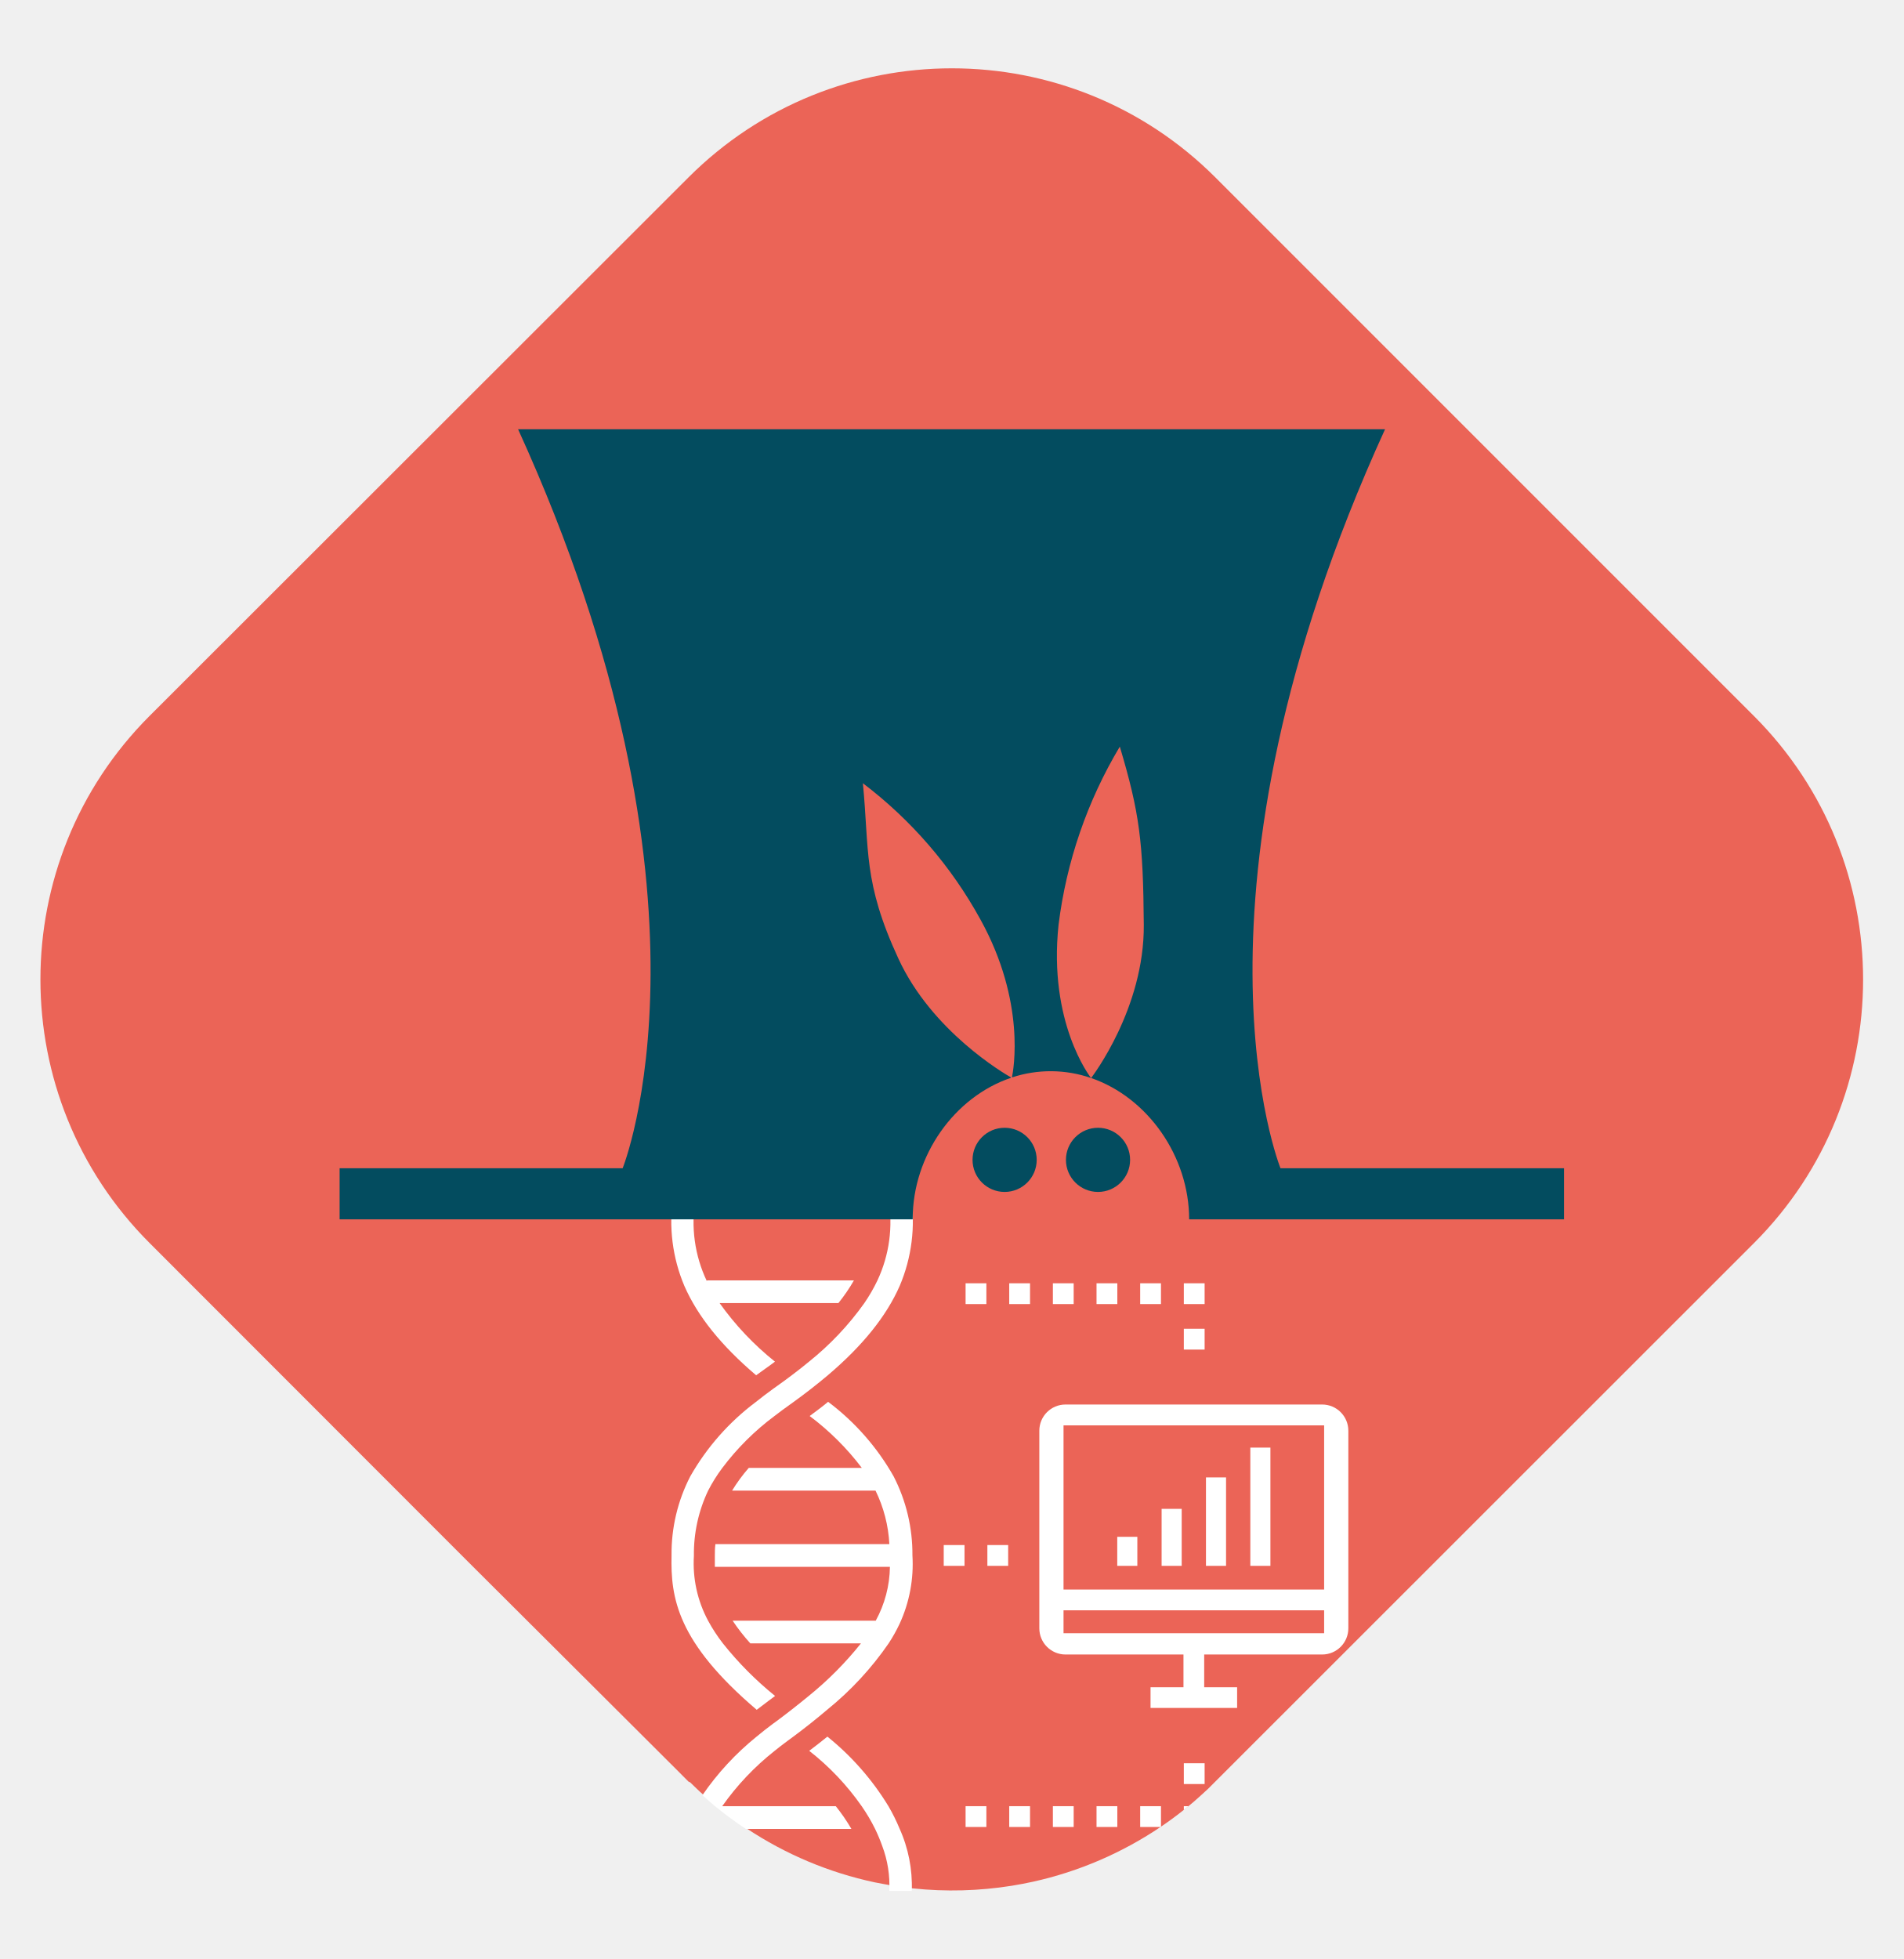
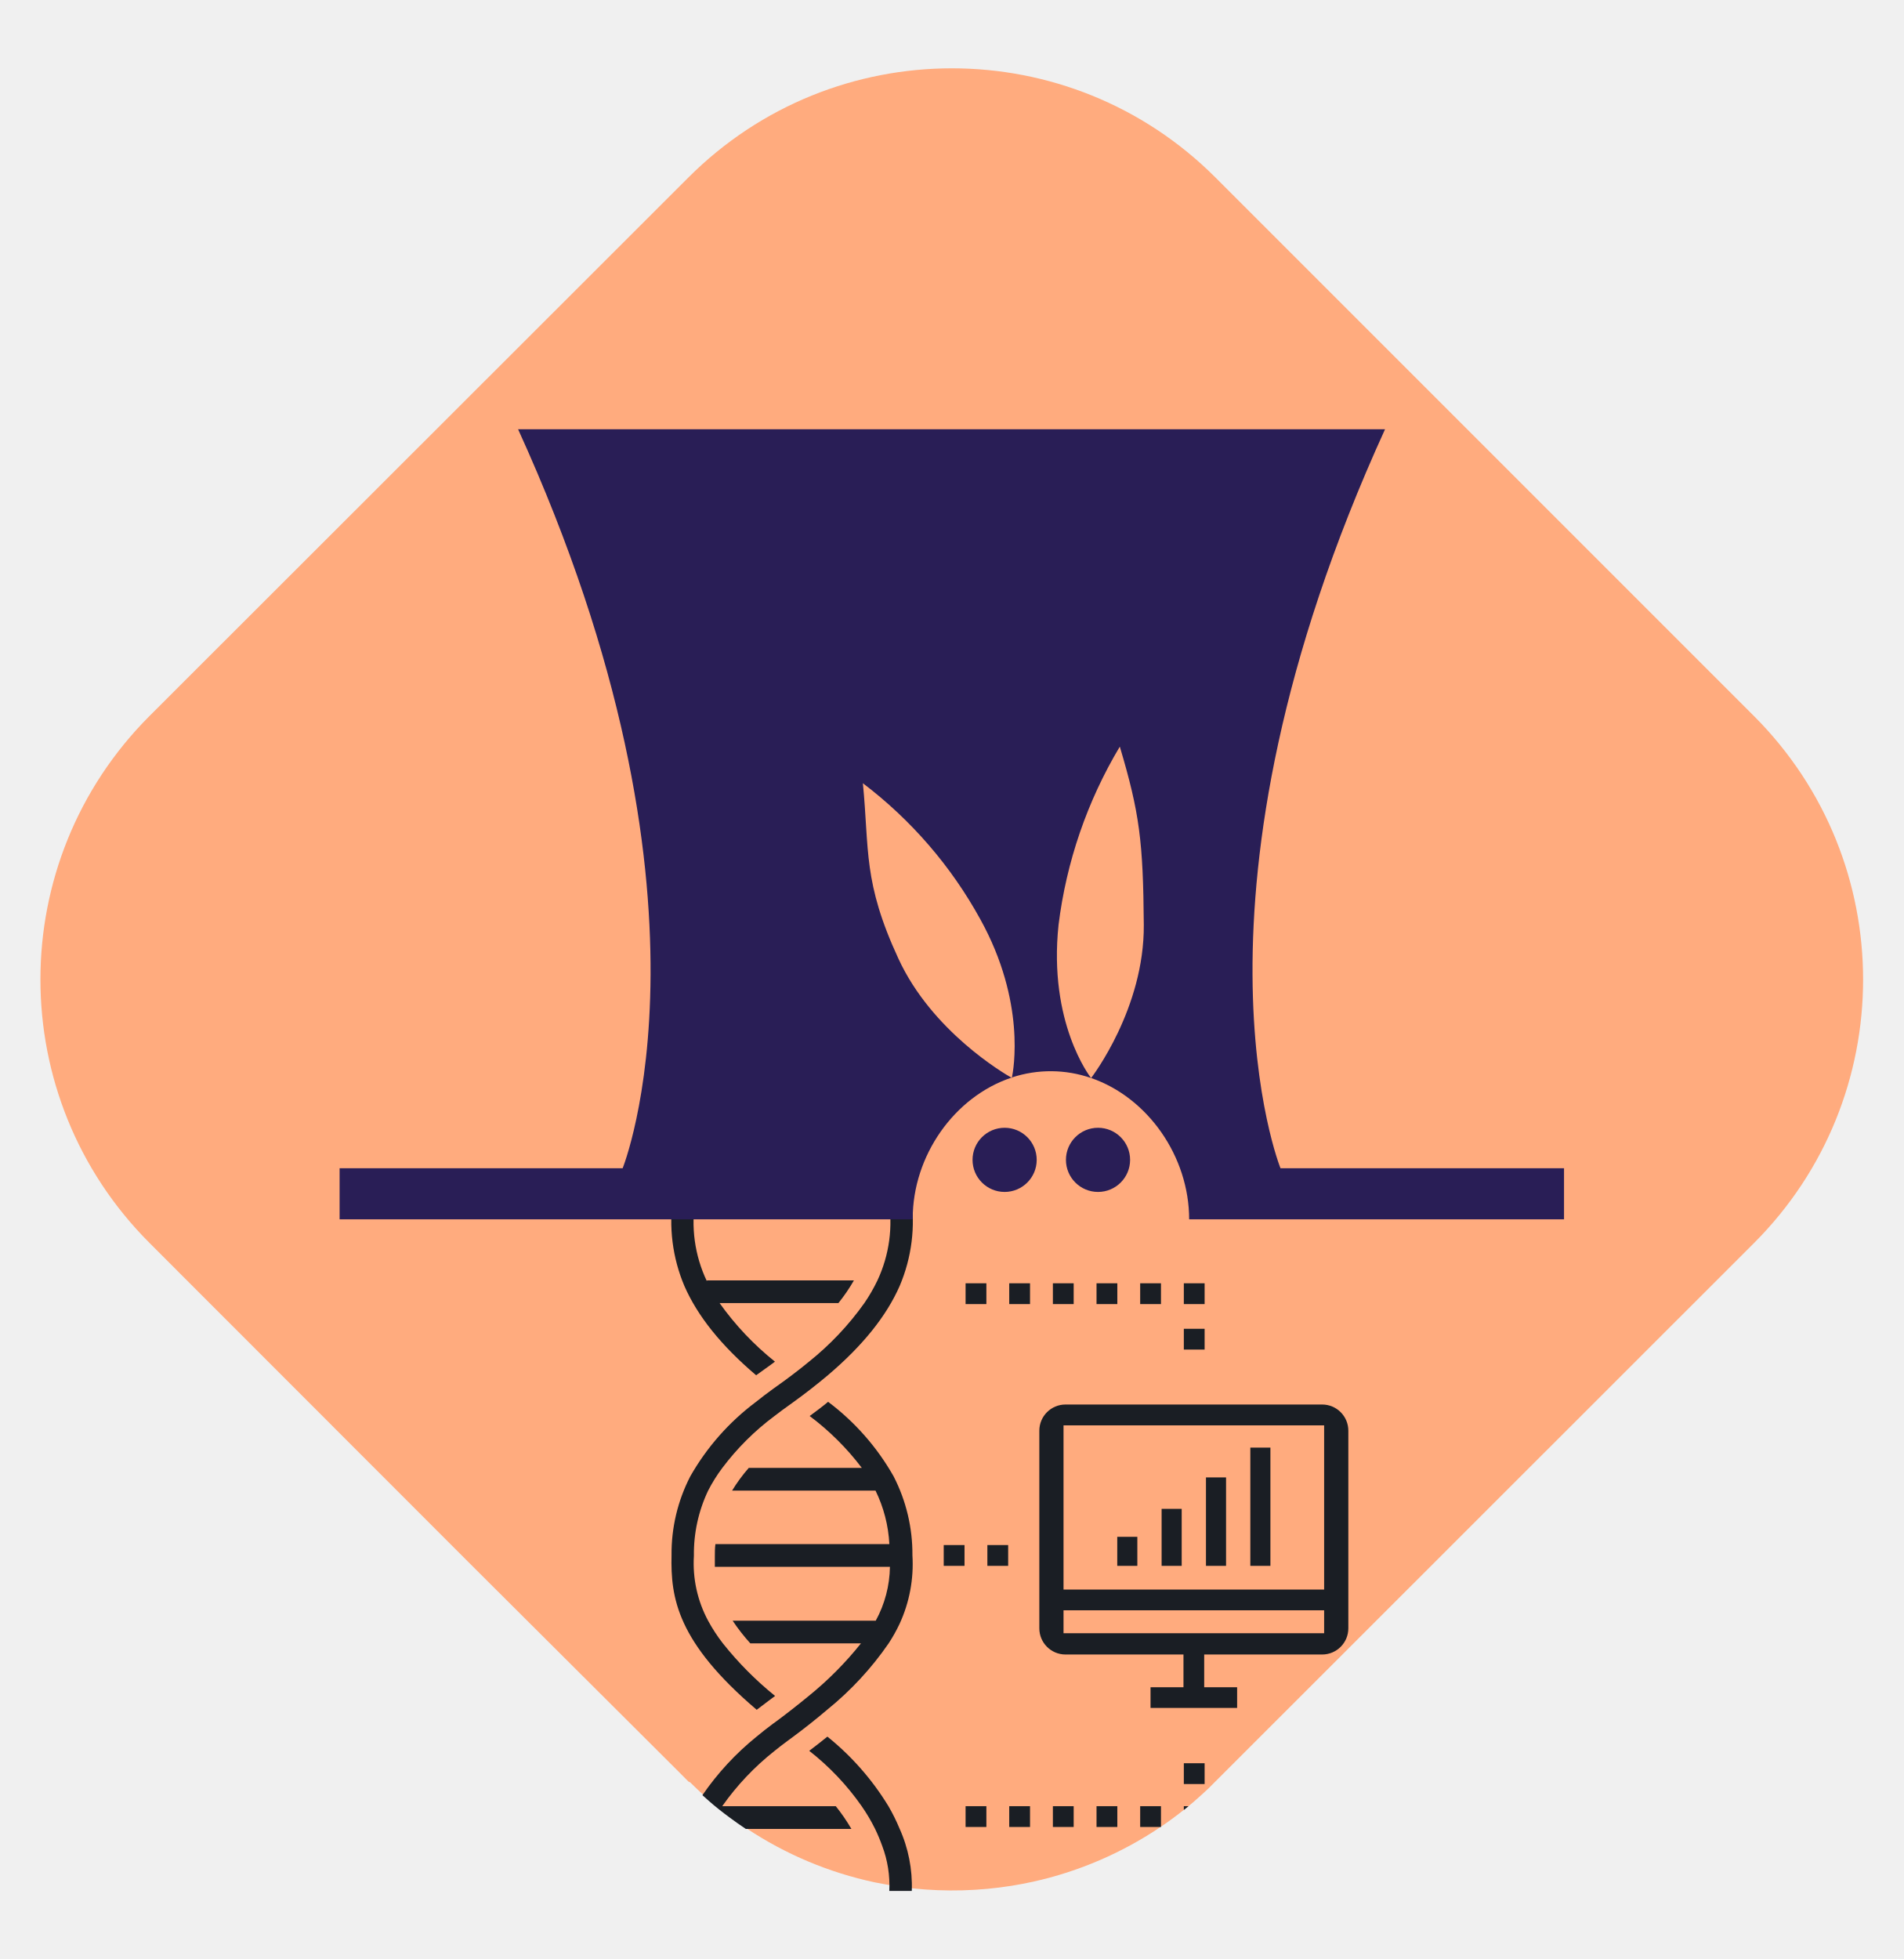
<svg xmlns="http://www.w3.org/2000/svg" id="Layer_1" data-name="Layer 1" viewBox="0 0 268.23 276">
  <defs>
-     <style>.cls-1{fill:#eb6457;}.cls-2{fill:#fff;}.cls-3{fill:#034c5f;}.cls-4{fill:#fff;}</style>
+     <style>.cls-1{fill:#FFAB7E;}.cls-2{fill:#1a1e24;}.cls-3{fill:#291e56;}.cls-4{fill:#000000;}</style>
  </defs>
  <path class="cls-1" d="M247.15,175.12,171.24,251l-1,1c-.66.62-1.33,1.22-2,1.81l-.73.61-.18.15-.48.38c-1.05.84-2.13,1.64-3.23,2.38l0,0a52.41,52.41,0,0,1-18.06,7.78q-1.52.33-3,.57h0a53,53,0,0,1-13.95.37l-1.38-.17c-.59-.08-1.18-.16-1.77-.27s-1.47-.26-2.21-.41a52.27,52.27,0,0,1-18.06-7.6c-.78-.52-1.55-1.06-2.3-1.62-1-.74-2-1.52-2.91-2.33l-.9-.8c-.32-.28-.63-.58-.94-.87l-.89-.86L97,251l-1.46-1.47-2.83-2.82-.54-.54L65.92,220,21.07,175.12a52.51,52.51,0,0,1,0-74.25L97,25a52.51,52.51,0,0,1,74.25,0l75.91,75.91A52.51,52.51,0,0,1,247.15,175.12Z" />
  <rect class="cls-2" x="136.05" y="254.47" width="2.93" height="2.93" />
  <rect class="cls-2" x="142.2" y="254.47" width="2.93" height="2.93" />
  <rect class="cls-2" x="139.12" y="217.68" width="2.93" height="2.93" />
  <rect class="cls-2" x="148.35" y="254.47" width="2.93" height="2.93" />
  <rect class="cls-2" x="154.5" y="254.47" width="2.93" height="2.93" />
  <rect class="cls-2" x="160.65" y="254.47" width="2.93" height="2.93" />
  <path class="cls-2" d="M167.46,254.47l-.18.15-.48.38v-.53Z" />
  <rect class="cls-2" x="166.8" y="248.42" width="2.93" height="2.93" />
  <rect class="cls-2" x="136.05" y="180.8" width="2.93" height="2.93" />
  <rect class="cls-2" x="142.2" y="180.8" width="2.93" height="2.93" />
  <rect class="cls-2" x="148.35" y="180.8" width="2.93" height="2.93" />
  <rect class="cls-2" x="154.5" y="180.8" width="2.93" height="2.93" />
  <rect class="cls-2" x="160.65" y="180.8" width="2.93" height="2.93" />
  <rect class="cls-2" x="166.8" y="180.8" width="2.93" height="2.93" />
  <rect class="cls-2" x="166.8" y="187.21" width="2.93" height="2.93" />
  <path class="cls-2" d="M186.29,197.88H150.13a3.69,3.69,0,0,0-3.69,3.69v27.84a3.69,3.69,0,0,0,3.69,3.69h16.62v4.61h-4.64v2.92h12.2v-2.92h-4.64V233.1h16.62a3.69,3.69,0,0,0,3.69-3.69V201.57A3.69,3.69,0,0,0,186.29,197.88Zm.28,32.22H149.85v-3.23h36.72Zm0-6.15H149.85V200.82h36.72Z" />
  <rect class="cls-2" x="176.17" y="203.95" width="2.83" height="16.66" />
  <rect class="cls-2" x="169.92" y="208.15" width="2.83" height="12.46" />
  <rect class="cls-2" x="163.67" y="212.58" width="2.83" height="8.03" />
  <rect class="cls-2" x="157.42" y="216.52" width="2.83" height="4.09" />
  <rect class="cls-2" x="132.97" y="217.68" width="2.93" height="2.93" />
  <path class="cls-2" d="M106.54,193.76l1.28-.92c.47-.33.93-.66,1.37-1a41,41,0,0,1-7.8-8.25h16.74a25.12,25.12,0,0,0,2.19-3.2H99.6v.12A19.33,19.33,0,0,1,98,168.9l-3.15-.35a23.35,23.35,0,0,0,1.58,12.63C98.29,185.43,101.62,189.58,106.54,193.76Z" />
  <path class="cls-2" d="M126.75,228.78a22.46,22.46,0,0,1-1.54,2.75,44.4,44.4,0,0,1-8.66,9.35c-.74.63-1.52,1.27-2.35,1.93s-1.69,1.32-2.61,2l-.64.47c-.63.46-1.23.93-1.8,1.39a37.23,37.23,0,0,0-7.39,7.8h16a25.93,25.93,0,0,1,2.2,3.2H105.08c-.78-.52-1.55-1.06-2.3-1.62-1-.74-2-1.52-2.91-2.33l-.9-.8a38.91,38.91,0,0,1,7.62-8.24c.75-.62,1.54-1.25,2.38-1.87l.11-.07c.88-.65,1.71-1.28,2.5-1.9s1.63-1.29,2.37-1.9a48.19,48.19,0,0,0,7.36-7.41H105.72a27.34,27.34,0,0,1-2.49-3.19h20.16a16.28,16.28,0,0,0,2-7.59H100.72c0-.52,0-1,0-1.5s0-1.13.08-1.7h24.51a19.42,19.42,0,0,0-1.95-7.54H103.15a23.09,23.09,0,0,1,2.35-3.2h15.93a37.19,37.19,0,0,0-7.35-7.31c.9-.66,1.77-1.31,2.6-2A34.17,34.17,0,0,1,125.91,208a23.93,23.93,0,0,1,2.65,11.12A20.09,20.09,0,0,1,126.75,228.78Z" />
  <path class="cls-2" d="M125.18,168.9a19.36,19.36,0,0,1-1.55,11.5,23.73,23.73,0,0,1-1.85,3.2,41,41,0,0,1-7.8,8.25q-1.12.93-2.4,1.89c-.65.5-1.34,1-2.06,1.51l-.6.43c-.85.62-1.66,1.23-2.43,1.85A34.17,34.17,0,0,0,97.26,208a23.75,23.75,0,0,0-2.64,11.12c-.14,6,.78,12.22,12,21.77l.7-.53c.66-.48,1.29-1,1.89-1.42a47.6,47.6,0,0,1-7.35-7.4,23.13,23.13,0,0,1-2.09-3.2,17.09,17.09,0,0,1-2-9.15,20.74,20.74,0,0,1,2-9.17,22.23,22.23,0,0,1,2-3.2,36.31,36.31,0,0,1,7.34-7.31c.71-.55,1.46-1.1,2.26-1.67l.24-.17q1.39-1,2.67-2t2.37-1.92c4.92-4.18,8.25-8.33,10.12-12.59a23.24,23.24,0,0,0,1.58-12.63Z" />
  <path class="cls-2" d="M125.18,254.47a37.85,37.85,0,0,0-8.6-9.8c-.81.66-1.67,1.32-2.56,2a36.24,36.24,0,0,1,7.39,7.8,25.12,25.12,0,0,1,1.89,3.2,24.17,24.17,0,0,1,1,2.39,15.71,15.71,0,0,1,1,6.35h3.17a19.63,19.63,0,0,0-1.74-8.82A25.28,25.28,0,0,0,125.18,254.47Z" />
  <path class="cls-3" d="M220.37,164.59v7.2H167.55c0-8.85-5.81-17.15-13.81-19.91.17-.23,7.51-9.83,7.42-21.59s-.6-15.77-3.38-25.1a64.36,64.36,0,0,0-8.63,25.1c-1.46,13.79,4.42,21.38,4.58,21.59a17.37,17.37,0,0,0-11.15-.08c.21-1,2-10.61-4.44-22.26a60.8,60.8,0,0,0-16.56-19.19c.92,9.47,0,13.89,5,24.7,4.71,10.24,14.88,16.19,15.93,16.78-8.06,2.69-13.91,11-13.91,19.87v.09H47.85v-7.2H87.73s15.4-38-14.73-104.11H195.15C165,126.54,180.42,164.59,180.42,164.59Z" />
  <circle class="cls-3" cx="141.55" cy="163.41" r="4.52" />
  <circle class="cls-3" cx="154.71" cy="163.41" r="4.52" />
  <path class="cls-4" d="M142.57,151.8a.45.45,0,0,0,0,.08l-.09,0Z" />
</svg>
